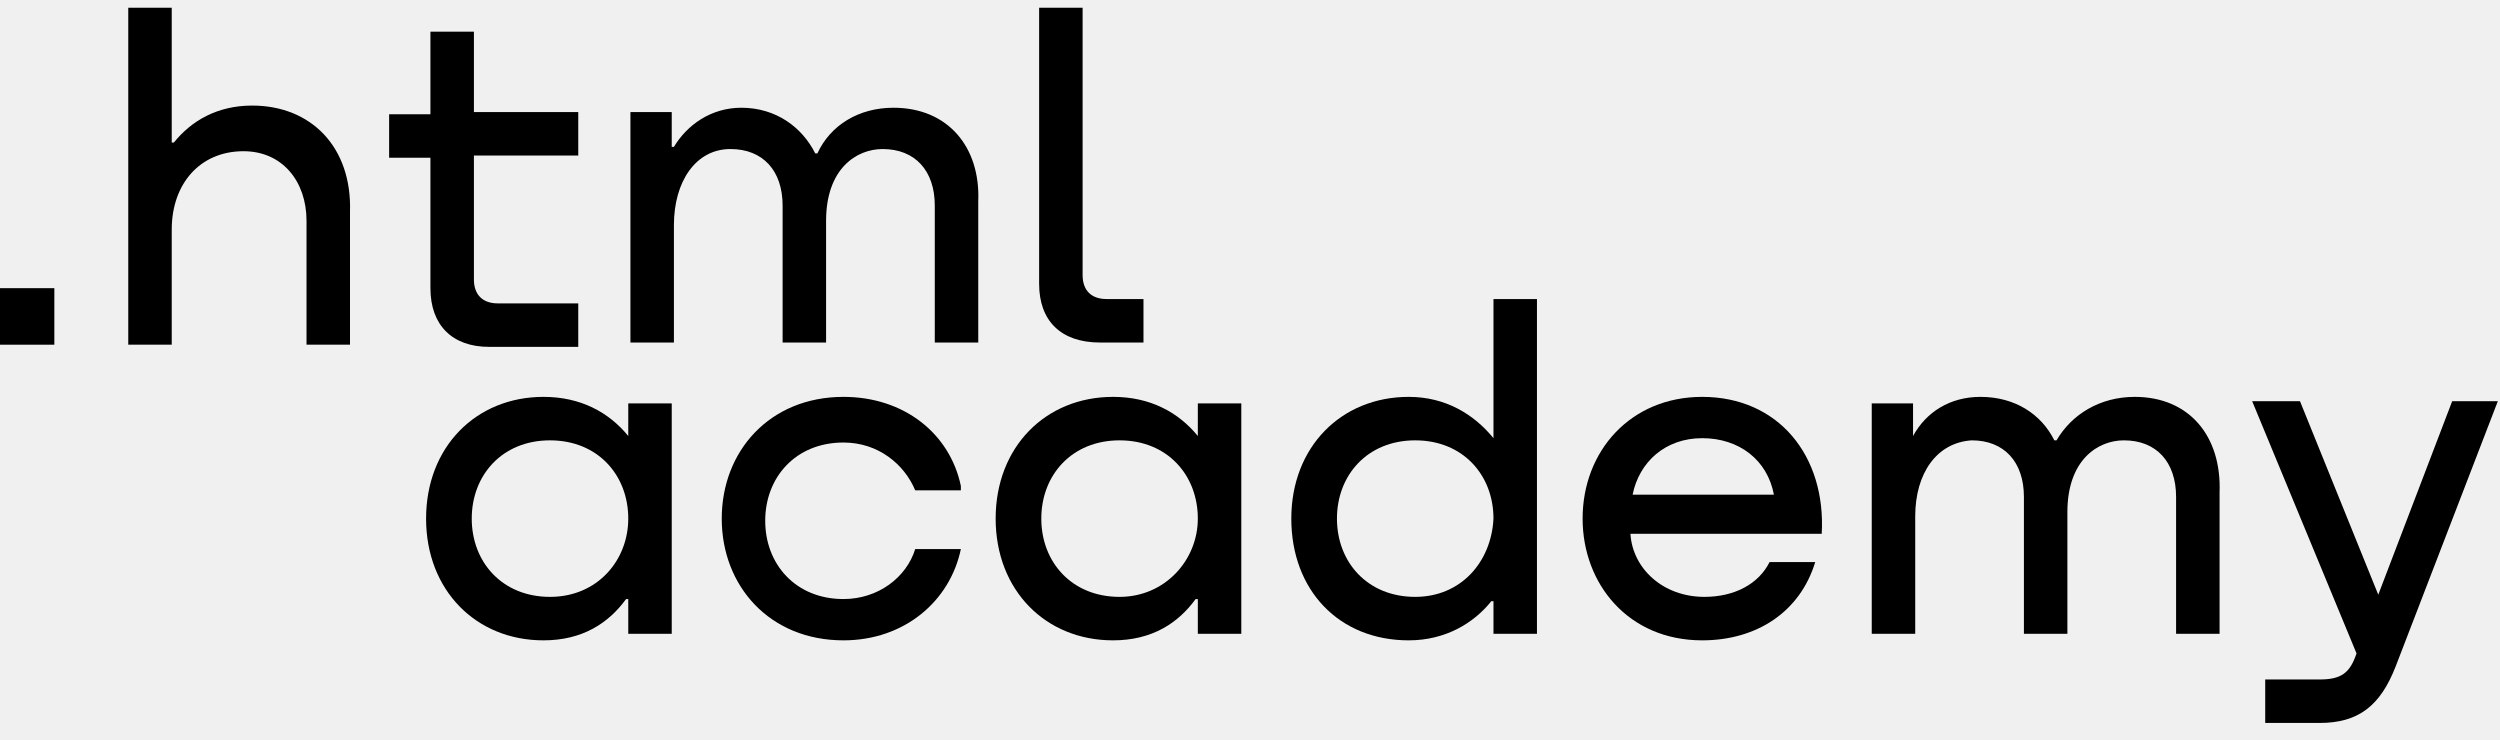
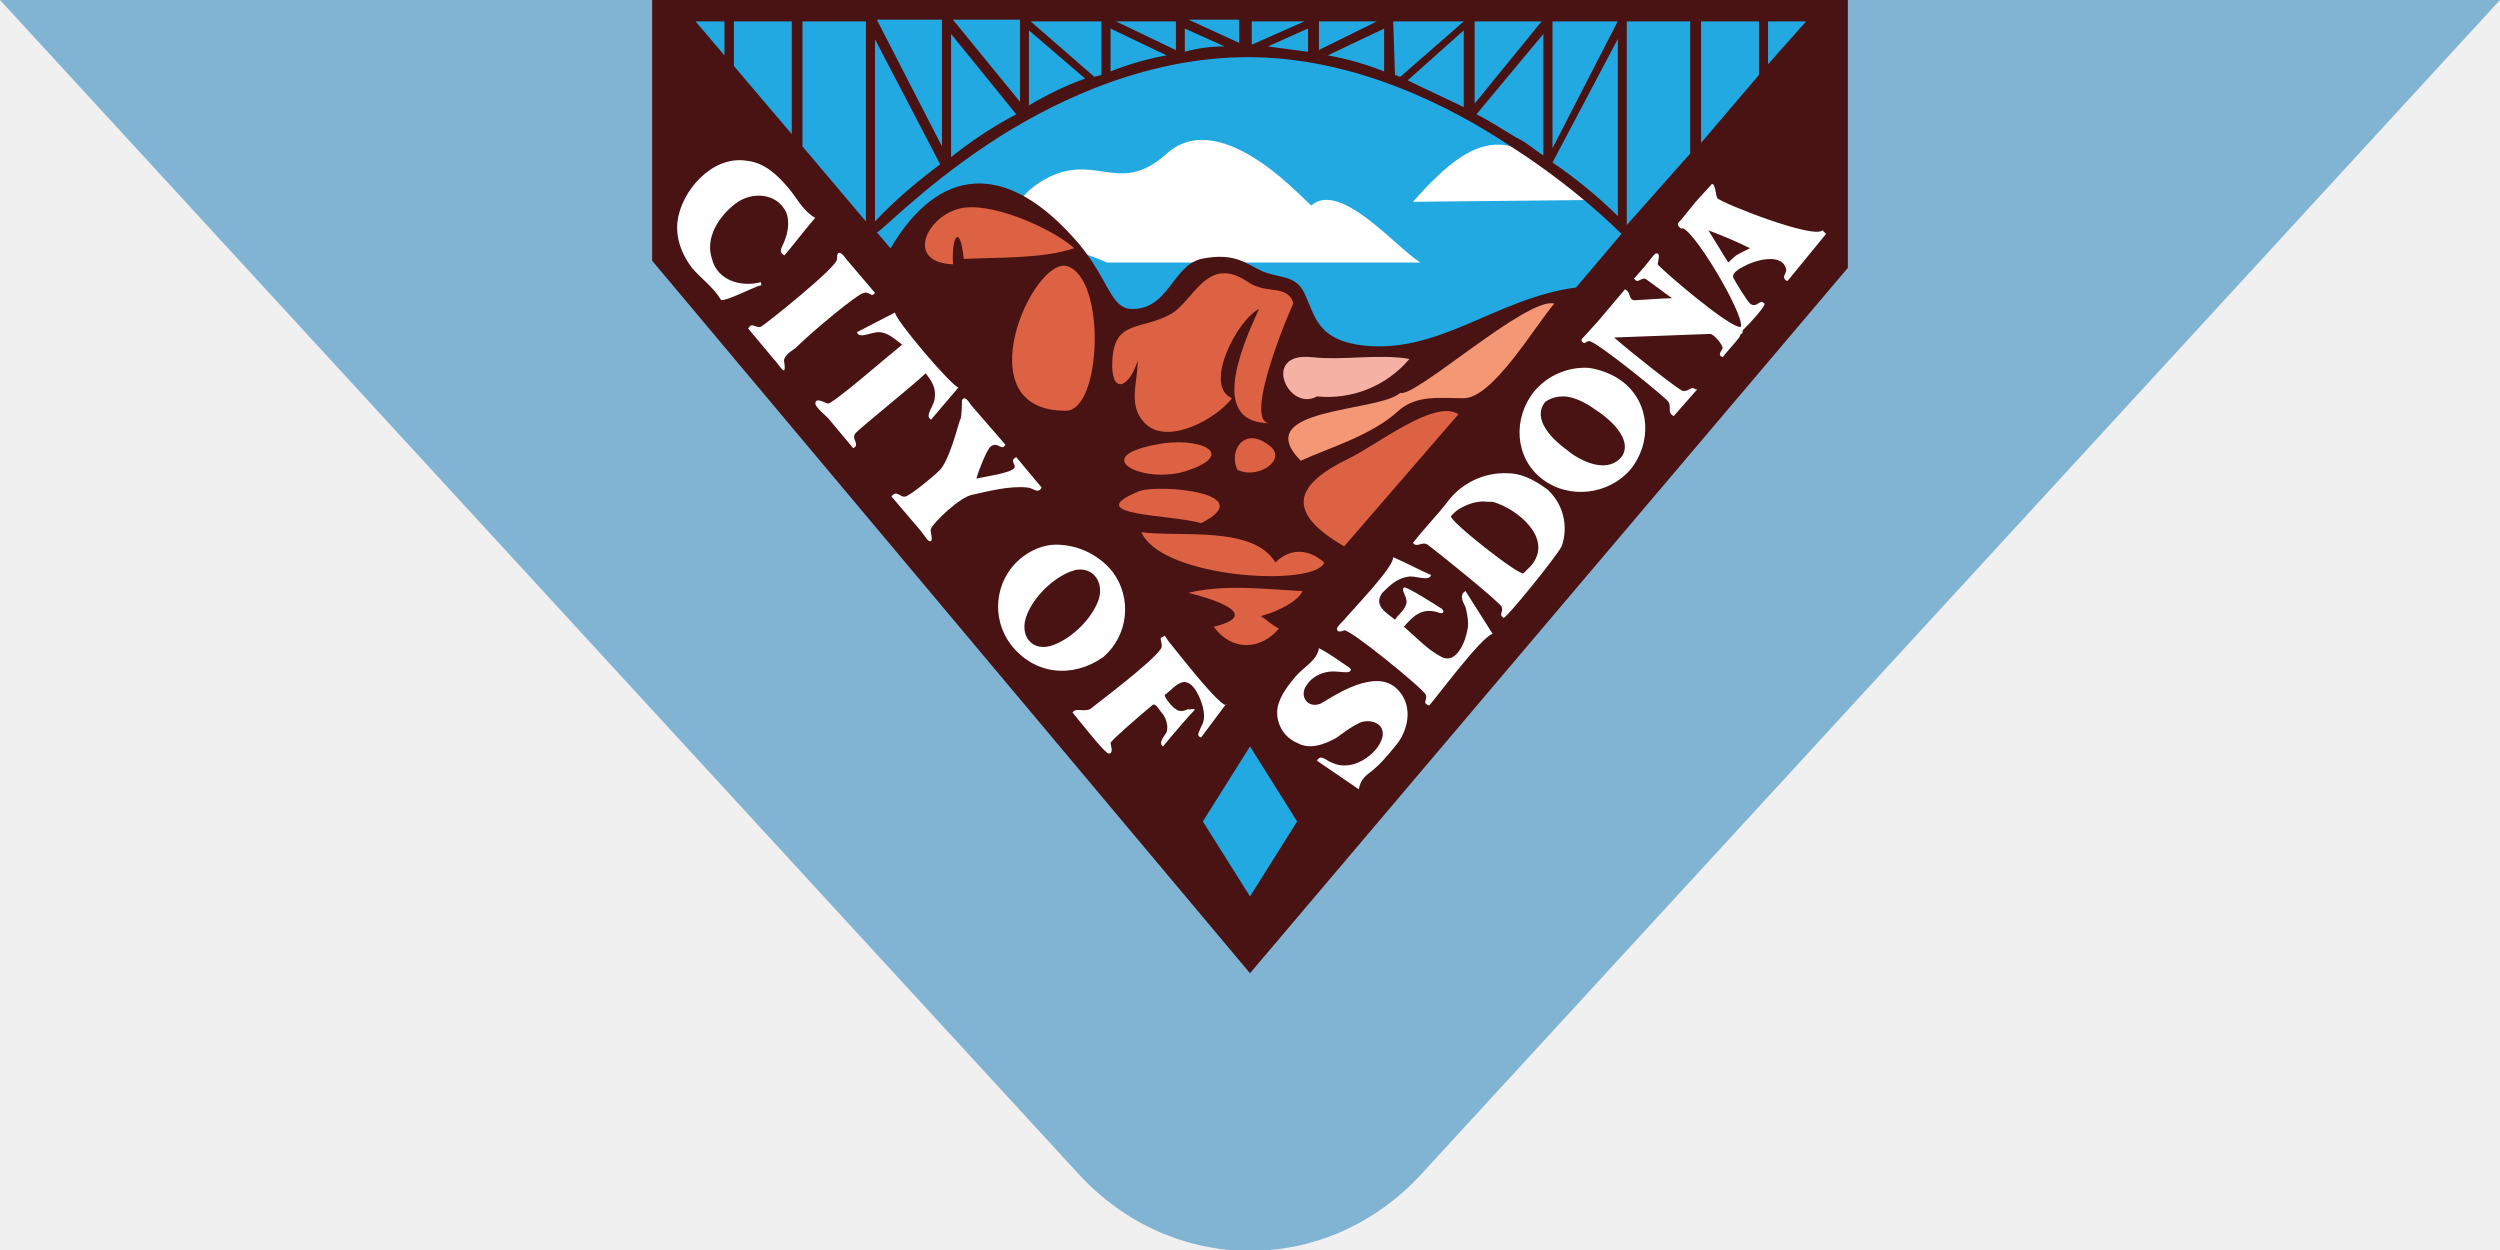
- <svg xmlns="http://www.w3.org/2000/svg" width="115" height="34" viewBox="0 0 115 34" fill="none">
-   <path d="M0 13.256V15.856H2.5V13.256H0Z" fill="black" />
-   <path d="M11.6 4.856C10 4.856 8.8 5.556 8 6.556H7.9V0.356H5.9V15.856H7.9V10.556C7.9 8.456 9.2 6.956 11.2 6.956C13 6.956 14.1 8.356 14.1 10.156V15.856H16.1V9.756C16.2 6.756 14.3 4.856 11.6 4.856Z" fill="black" />
-   <path d="M26.6 5.156H21.8V1.456H19.8V5.256H17.9V7.256H19.8V13.256C19.8 14.956 20.8 15.956 22.5 15.956H26.6V13.956H22.9C22.2 13.956 21.8 13.556 21.8 12.856V7.156H26.6V5.156Z" fill="black" />
-   <path d="M41.1 4.956C39.5 4.956 38.2 5.756 37.6 7.056H37.5C36.9 5.856 35.7 4.956 34.1 4.956C32.7 4.956 31.6 5.756 31 6.756H30.9V5.156H29V15.756H31V10.356C31 8.356 32 6.856 33.6 6.856C35.1 6.856 36 7.856 36 9.456V15.756H38V10.156C38 7.756 39.4 6.856 40.6 6.856C42.1 6.856 43 7.856 43 9.456V15.756H45V9.256C45.1 6.756 43.6 4.956 41.1 4.956Z" fill="black" />
-   <path d="M47.8 13.056C47.8 14.756 48.8 15.756 50.6 15.756H52.6V13.756H50.9C50.2 13.756 49.8 13.356 49.8 12.656V0.356H47.8V13.056Z" fill="black" />
-   <path d="M28.9 20.056C28 18.956 26.7 18.256 25 18.256C21.9 18.256 19.6 20.556 19.6 23.856C19.6 27.156 21.9 29.456 25 29.456C26.8 29.456 28 28.656 28.8 27.556H28.9V29.156H30.9V18.556H28.9V20.056ZM25.3 27.456C23.1 27.456 21.7 25.856 21.7 23.856C21.7 21.856 23.1 20.256 25.3 20.256C27.5 20.256 28.9 21.856 28.9 23.856C28.9 25.756 27.5 27.456 25.3 27.456Z" fill="black" />
-   <path d="M44.2 22.356C43.7 19.956 41.6 18.256 38.8 18.256C35.4 18.256 33.2 20.756 33.2 23.856C33.2 26.956 35.4 29.456 38.8 29.456C41.6 29.456 43.7 27.656 44.2 25.256H42.1C41.7 26.556 40.4 27.556 38.8 27.556C36.6 27.556 35.2 25.956 35.2 23.956C35.2 21.956 36.6 20.356 38.8 20.356C40.4 20.356 41.6 21.356 42.1 22.556H44.2V22.356Z" fill="black" />
-   <path d="M55.1 20.056C54.2 18.956 52.9 18.256 51.2 18.256C48.1 18.256 45.8 20.556 45.8 23.856C45.8 27.156 48.1 29.456 51.2 29.456C53 29.456 54.2 28.656 55 27.556H55.1V29.156H57.1V18.556H55.1V20.056ZM51.5 27.456C49.3 27.456 47.9 25.856 47.9 23.856C47.9 21.856 49.3 20.256 51.5 20.256C53.7 20.256 55.1 21.856 55.1 23.856C55.1 25.756 53.6 27.456 51.5 27.456Z" fill="black" />
-   <path d="M68.7 20.156C67.8 19.056 66.5 18.256 64.8 18.256C61.7 18.256 59.4 20.556 59.4 23.856C59.4 27.156 61.6 29.456 64.8 29.456C66.5 29.456 67.8 28.656 68.6 27.656H68.7V29.156H70.7V13.756H68.7V20.156ZM65.1 27.456C62.9 27.456 61.5 25.856 61.5 23.856C61.5 21.856 62.9 20.256 65.1 20.256C67.3 20.256 68.7 21.856 68.7 23.856C68.6 25.856 67.2 27.456 65.1 27.456Z" fill="black" />
-   <path d="M78.3 18.256C75 18.256 72.8 20.756 72.8 23.856C72.8 26.856 74.9 29.456 78.3 29.456C80.8 29.456 82.8 28.156 83.5 25.856H81.4C80.9 26.856 79.8 27.456 78.4 27.456C76.5 27.456 75.1 26.156 75 24.556H83.8C84 20.956 81.8 18.256 78.3 18.256ZM78.3 20.156C80 20.156 81.3 21.156 81.6 22.756H75.1C75.4 21.256 76.6 20.156 78.3 20.156Z" fill="black" />
-   <path d="M98.2 18.256C96.6 18.256 95.3 19.056 94.6 20.256H94.5C93.9 19.056 92.7 18.256 91.1 18.256C89.7 18.256 88.6 18.956 88 20.056V18.556H86.1V29.156H88.1V23.756C88.1 21.756 89.1 20.356 90.7 20.256C92.2 20.256 93.1 21.256 93.1 22.856V29.156H95.1V23.556C95.1 21.156 96.5 20.256 97.7 20.256C99.2 20.256 100.1 21.256 100.1 22.856V29.156H102.1V22.656C102.2 20.056 100.7 18.256 98.2 18.256Z" fill="black" />
-   <path d="M109.4 27.356L105.8 18.456H103.6L108.4 30.056C108.1 30.956 107.7 31.256 106.7 31.256H104.2V33.256H106.7C108.5 33.256 109.5 32.456 110.2 30.656L114.9 18.456H112.8L109.4 27.356Z" fill="black" />
+ <svg xmlns="http://www.w3.org/2000/svg" width="140" height="70" fill="none15">
+   <g clip-path="url(#a)">
+     <path d="M140 0H0l60.36 65.7c5.28 5.8 14 5.8 19.28 0L140 0Z" fill="#81B3D3" />
+     <path d="M37.23.5 69.8 38.4 102.26.7 37.23.5Z" fill="#23A9E1" />
+     <path d="M61.99 14.7h17.55c-1.32-.8-4.47-4.6-6.1-3.2-.1.1-4.96-5.7-8.1-2.9-2.75 2.5-4.06-.3-7.1 1.6-3.66 2.4 2.02 3.7 3.75 4.5Zm27.08-3.5-9.94.1c3.96-4.5 5.68-4 9.94-.1Z" fill="#fff" />
+     <path d="M99.01 3.6V1.2h2.13l-2.13 2.4ZM49.11 13c.1.1 2.43-2.4 6.18-4.9 3.45-2.3 8.72-4.9 14.6-4.9 5.9 0 11.27 2.7 14.72 5 3.75 2.4 6.09 4.8 6.19 4.9l-2.54 3c-4.56.6-7.81 3.9-12.27 3.2-2.24-.4-2.34-1.6-2.95-2.9-.5-1-1.32-.8-2.33-1.2-.91-.4-1.52-1.1-3.45-.7-1.62.4-1.83 2.9-3.96 2.8-1.11-.1-1.21-1.6-2.84-3.6-4.16-4.9-7.95-4.29-10.59.21L49.1 13ZM40.57 1.2v1.9l-1.62-1.9h1.62Zm54.68 0h3.25v3L95.26 8V1.2ZM91.1 12.6V1.2h3.55v7.4l-3.55 4Zm-.5-10.4v9.9a26.33 26.33 0 0 0-3.66-3l3.65-6.9Zm-4.17-.3v6.8c-.5-.3-.9-.7-1.52-1-.7-.4-1.42-.9-2.23-1.3l3.75-4.5Zm-4.46-.2V6c-1.01-.5-2.13-1-3.14-1.5l3.14-2.8Zm.61-.5h3.75l-3.75 4.6V1.2Zm4.36 0h3.65l-3.65 7.1V1.2Zm-8.93 0h3.96l-3.55 3.1c-.1 0-.2-.1-.3-.1l-.1-3Zm-.5.4V4c-1.02-.4-2.03-.7-3.15-.9l3.15-1.5Zm-4.26 0v1.3L71 2.6l2.24-1Zm-6.9 0 2.23 1c-.81 0-1.52.1-2.23.3V1.6Zm-4.16 0 3.14 1.5c-1.11.2-2.13.5-3.14.9V1.6Zm3.65 1.2L62.5 1.2h3.35v1.6Zm3.55-.4-2.84-1.3h2.84v1.3Zm.71-1.2h2.94L70.1 2.5V1.2Zm3.76 0h3.24l-3.24 1.6V1.2ZM61.28 4.3l-3.56-3.1h3.96v3l-.4.1Zm-3.66-2.6 3.15 2.7c-1.12.4-2.13.9-3.15 1.5V1.7Zm-4.36.2 3.65 4.5a22.9 22.9 0 0 0-3.65 2.4V1.9ZM49 2.2l3.65 7c-1.32 1-2.53 2-3.65 3.2V2.2Zm3.75 6L49.1 1.1h3.65v7.1Zm4.37-2.5-3.76-4.6h3.76v4.6ZM44.33 7.5 41.1 3.7V1.2h3.24v6.3Zm.61-6.3h3.55v11.2l-3.55-4.2v-7ZM36.52 0v14.6L70 54.5 103.48 15V0H36.52Z" fill="#491213" />
+     <path d="M67.36 46 70 41.8l2.64 4.2L70 50.2 67.36 46Z" fill="#23A9E1" />
+     <path d="M75.28 30.6c-3.45-2-2.64-3.5.2-4.9 1.52-.7 4.87-3.4 6.19-2.5l-6.4 7.4Zm-2.34 2.5c-2.03-.1-4.36-.4-6.39.1 1.22.3 4.26 1.2 1.42 1.9 1.02 1.4 2.64 1.3 3.65.1-.4-.2-.7-.5-1.01-.7 1.11-.3 2.13-.9 2.33-1.4Zm1.22-1.6c-.91-.8-1.93-.8-2.74 0-1.22-2.1-5.48-1.4-7.5-1.7 1.1 2.6 9.73 3.1 10.24 1.7Zm-6.9-2.2c-1.62-.5-6.9-.4-3.45-1.8 1.12-.4 6.8.1 3.45 1.8Zm2.03-3c-.5-1.1.4-2.4 1.72-1.4 1.22.8-.6 2-1.72 1.4Zm-2.94.1c-2.34.7-5.38-.8-1.63-1.5 2.34-.5 4.77.5 1.63 1.5.1 0-.1 0 0 0Zm-2.64-6.2c-.5 1.6-1.52 1.9-1.42 0 .1-2.3 1.62-1.7 3.25-2.6 1.31-.7 2.03-3.4 4.36-1.8 1.01.7 2.23.1 2.53 1.2 0-.1-2.94 6.7-1.31 6.7-3.25 0-1.83-3.8-.61-6.4-1.22.6-3.15 4.3-1.52 5-.82 1.1-3.45 2.6-4.77 1.5-1.12-1-.51-2.3-.51-3.6ZM59.65 23c-5.68 0-1.82-8.6.1-8.1 2.24.7 1.93 8.2-.1 8.1Zm-6.29-8.2c-2.64-.1-1.52-2.6.3-3.1 1.73-.5 5.28 1.1 6.5 2.2-1.83.6-4.16.5-6.19.6-.2-2-.7-1.3-.6.3Z" fill="#DC6243" />
+     <path d="M72.84 25.8c-2.94-3 4.36-2.7 5.58-3.8.81.3 7.1-5.4 8.62-5-1.11 1.3-3.45 5.3-5.07 5.3-1.32 0-2.64-.2-3.65.7-1.52 1.4-3.96 2.1-5.48 2.8Z" fill="#F49774" />
+     <path d="M73.75 22.2c-1.62.9-3.14-2.5-.3-2.2 1.83.2 3.75-.2 5.48.1a5.99 5.99 0 0 1-5.18 2.1Z" fill="#F4B1A4" />
+     <path d="M51.84 20.9c.3.4.6.8.5 1.4 0 .4-.6 1-.2 1.2l1.53-1.8c-.4-.1-3.55-3.8-3.55-4.2l-2.13 1.1c.1.4.8 0 1.21 0 .51 0 .92.4 1.32.7-1.11.9-3.85 3.3-4.16 3.3-.1 0-.7-.4-.7 0 0 .2.6.7.7.8l1.42 1.7c.4-.2-.1-.5.1-.8.1-.2 3.25-2.7 3.96-3.4Zm-3.45-4.5c.3-.1.4.3.61 0l-1.62-1.9c-.2-.3-.51-.6-.51 0 .1.4-4.06 3.7-4.26 3.8-.3.1-.5-.3-.71.1l1.42 1.7c.2.2.3.4.5.6.2.2.1-.4.1-.4-.1-.3.31-.6.62-.8 1.01-1 3.55-3.1 3.85-3.1Zm-5.78-.6c-1.12.3-2.44-.1-2.74-1.3-.4-1.2.4-2.4 1.32-3.1.91-.7 2.33-.6 2.84.5.2.5.1 1.1-.1 1.6-.1.3-.4.6 0 .8.6-.7 1.11-1.4 1.72-2.1-.7-.4-1.01-1.1-1.52-1.7-.6-.7-1.32-1.4-2.33-1.5-1.93-.3-3.65 1.7-3.86 3.4-.1.9.2 1.8.81 2.6.51.6 1.22 1.1 1.63 1.8.2.1 1.82-.7 2.13-.8.2 0 .1-.1.1-.2-.5.2 0 0 0 0Zm25.87 23.6c-.71-.5-2.64-3-3.05-3.5l-.2-.3-.2.1c-.1.1.1.4 0 .6-.5.8-3.75 3.2-3.96 3.4-.4.2-.8-.1-1.01.2.5.6 1.82 2.3 2.03 2.3.3 0 .1-.5.1-.6.1-.2 1.72-1.6 2.33-2.1.2-.2.4.3.61.5.2.3.3.7.2 1-.1.2-.5.6-.2.8.4-.5 1.52-1.8 1.73-2 .2-.2-.41 0-.3-.1-.21.1-.52.2-.72 0-.1 0-.71-.7-.6-.8.3-.2.6-.6 1-.7.62-.1 1.02 1 1.12 1.4.1.4.1.8-.1 1.1-.1.3-.3.5 0 .6l1.42-1.9c0 .1-.1.1-.2 0-.1 0 .1.1 0 0Zm-9.34-8.9c-.7 0-1.42.3-2.02.8a3.52 3.52 0 0 0-.51 4.8c1.32 1.7 3.45 1.9 5.17.7a3.52 3.52 0 0 0 .51-4.8 4.1 4.1 0 0 0-3.14-1.5Zm1.22 1.4c.92-.1 1.52.8 1.12 1.8-.4 1-1.42 2-2.44 2.4-1.21.5-2.03-.5-1.52-1.7.4-1 1.42-2 2.44-2.4.1 0 .2-.1.4-.1Zm-2.84-4.6c.3 0 .61.4.81 0l-1.42-1.7c-.4.2 0 .4-.1.6-.2.3-1.72.5-2.13.6.1-.4.61-1.7.81-1.8.4-.3.61.3.81-.1l-1.82-2.1c-.2-.2-.4-.7-.61-.4 0 0 0 1-.1 1.1-.1.2-.61 2.4-1.22 2.9-.3.3-1.52 1.3-1.83 1.4-.3.1-.5-.4-.8 0l1.62 1.9c.1.1.4.6.5.6.3.1 0-.6.1-.7.1-.3 1.63-1.8 2.34-1.9.91-.2 2.03-.5 3.04-.4.2 0-.2 0 0 0ZM82.07 34c.1.4.2.9.1 1.3-.1.6-.6 1.9-1.42 1.5-.8-.4-1.42-1.1-2.13-1.7.51-.6 1.02-1.1 1.93-.8.2.1.4 0 .2-.2-.3-.2-2.03-1.3-2.13-1.2-.2.2.3.6.1 1-.1.3-.4.5-.6.8-.51-.4-1.22-.8-.71-1.5.4-.4.8-.8 1.42-.9.4-.1 1.21.3 1.31-.1-.7-.3-1.42-.7-2.13-1 .1.5-2.23 2.9-2.73 3.5-.1.1-.41.4-.41.5 0 .3.4.1.4.1.31-.1 4.47 3.3 4.57 3.6.1.2-.1.4 0 .5 0 0 .1.1.2.1.3-.3 2.95-3.9 3.55-4l-1.52-2.4c-.4.2-.1.7 0 .9Zm-4.06 4.4c-1.31-.9-3.65.8-4.05 1-.71.3-1.22-.4-.81-1 .3-.5.9-.8 1.52-.8.2 0 .91.1.91 0 .1-.1.1-.1 0-.2-.6-.4-1.12-.8-1.72-1.1-.1.7-.92 1.1-1.32 1.6-.51.6-1.02 1.3-1.02 2s.4 1.4 1.12 1.7c.7.4 1.52.1 2.23-.3.4-.3.81-.6 1.22-.8.6-.3 1.52 0 1.32.8-.2.7-.92 1.3-1.63 1.5-.4.1-.8.1-1.21-.1-.3-.1-.61-.5-.82-.1l2.34 1.6c.1-.5.3-.7.7-1 .51-.4.92-.9 1.33-1.4.8-.9 1.11-2.5-.1-3.4Zm17.86-28.1c0 .1 0 .1 0 0l-.91 1-.81 1c-.2.2-.3.3 0 .5.5-.3 3.55 4.8 3.34 5.5-.5.2-4.56-3.3-4.66-3.5 0-.1.2-.7-.1-.6-.1 0-.51.6-.61.7l-.61.7c.2.3.3 0 .6 0 .2.1 1.22.9 1.53 1.1-.51 0-1.73.1-1.93.1-.6.1-.3-.4-.71-.6L89.48 18l-.91 1v.1c.2.2.1.1.4 0 .3-.1 4.36 3.2 4.46 3.4.2.3-.1.6.3.8l1.23-1.4c.1-.1.1-.1 0-.1-.3-.2-.3.1-.71.1-.3-.1-2.95-2.2-3.86-3l5.38-.2c.2 0 .7.6.7.8-.1.2-.3.4 0 .5.31-.4.62-.7.92-1.1l.1-.2c.1 0 .1-.1.1-.2l.1-.1c.31-.3 1.22-1.3 1.12-1.4-.3-.3-.4.3-.81 0-.2-.2-.81-1.2-.91-1.4-.2-.3.4-.6.6-.7.51-.3 2.14-.8 2.34.2 0 .2-.2.4-.1.5 0 0 .1.2.2.1l2.13-2.6-.2-.2c-.5.5-5.58-1.5-5.89-1.8-.1-.2-.1-.8-.3-.8Zm-.2 2.6c.8.3 1.52.6 2.33 1l-.6.3c-.21.1-.41.3-.62.5l-1.11-1.8Zm-6.7 7.7a3.7 3.7 0 0 0-3.04 1.3c-1.22 1.5-1.12 3.7.4 4.9 1.53 1.2 3.76.9 4.97-.5 1.22-1.5 1.12-3.7-.4-4.9-.5-.4-1.22-.7-1.93-.8Zm-1.42 1.6c.6 0 1.32.4 1.73.7.8.5 2.23 1.7 1.52 2.7 0-.1.1-.1-.1.1-.82.8-2.24.1-2.95-.5-.7-.5-2.03-1.7-1.21-2.7.3-.2.6-.3 1.01-.3Zm-3.14 4.3a4 4 0 0 0-3.35 1.6c-.61.8-1.32 1.5-1.93 2.3.2.3.5-.1.81.1.3.2 4.16 3.3 4.16 3.5.1.3-.2.4.1.6.1.1 2.94-3.4 3.25-4 .4-1.1.1-2.4-.81-3.2.1.1.2.1 0 0-.81-.6-1.52-.9-2.23-.9Zm-1.12 1.6h.3c1.42.4 3.45 2.1 2.13 3.6l-.4.4c-.2.2-4.26-3-4.06-3.2.4-.5 1.32-.9 2.03-.8Z" fill="#fff" />
+   </g>
+   <defs>
+     <clipPath id="a">
+       <path fill="#fff" d="M0 0h140v70H0z" />
+     </clipPath>
+   </defs>
</svg>
